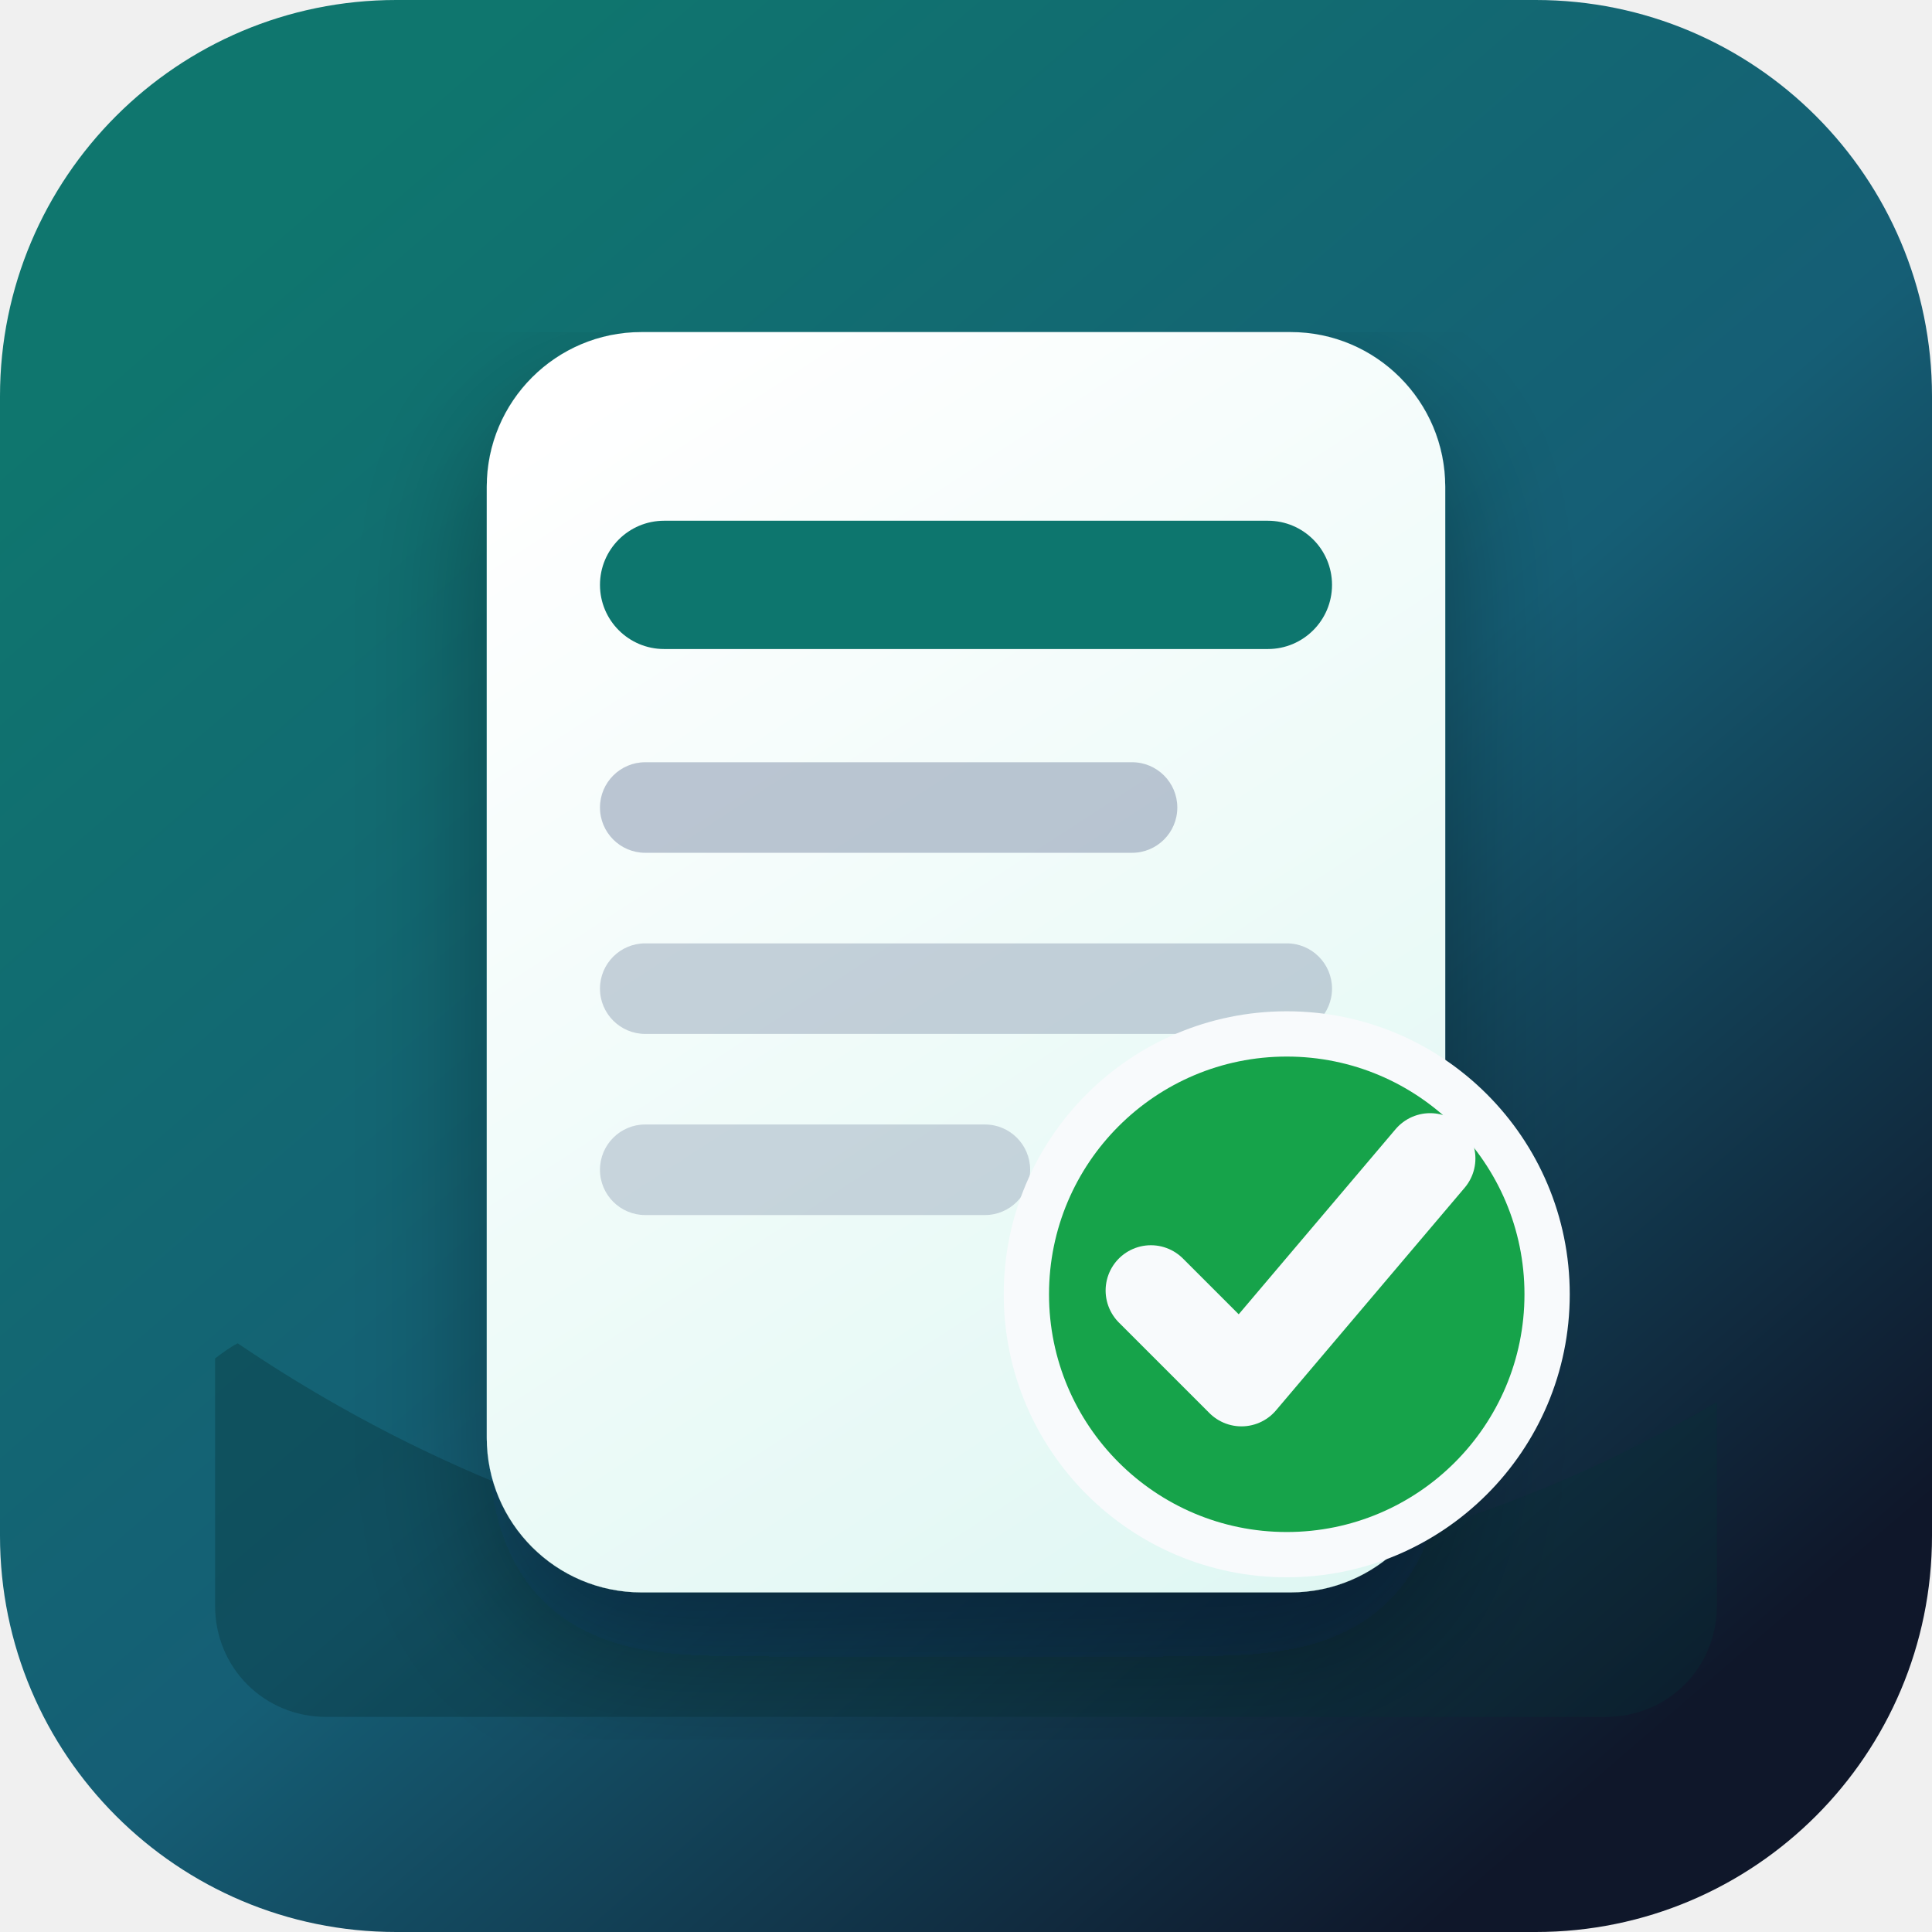
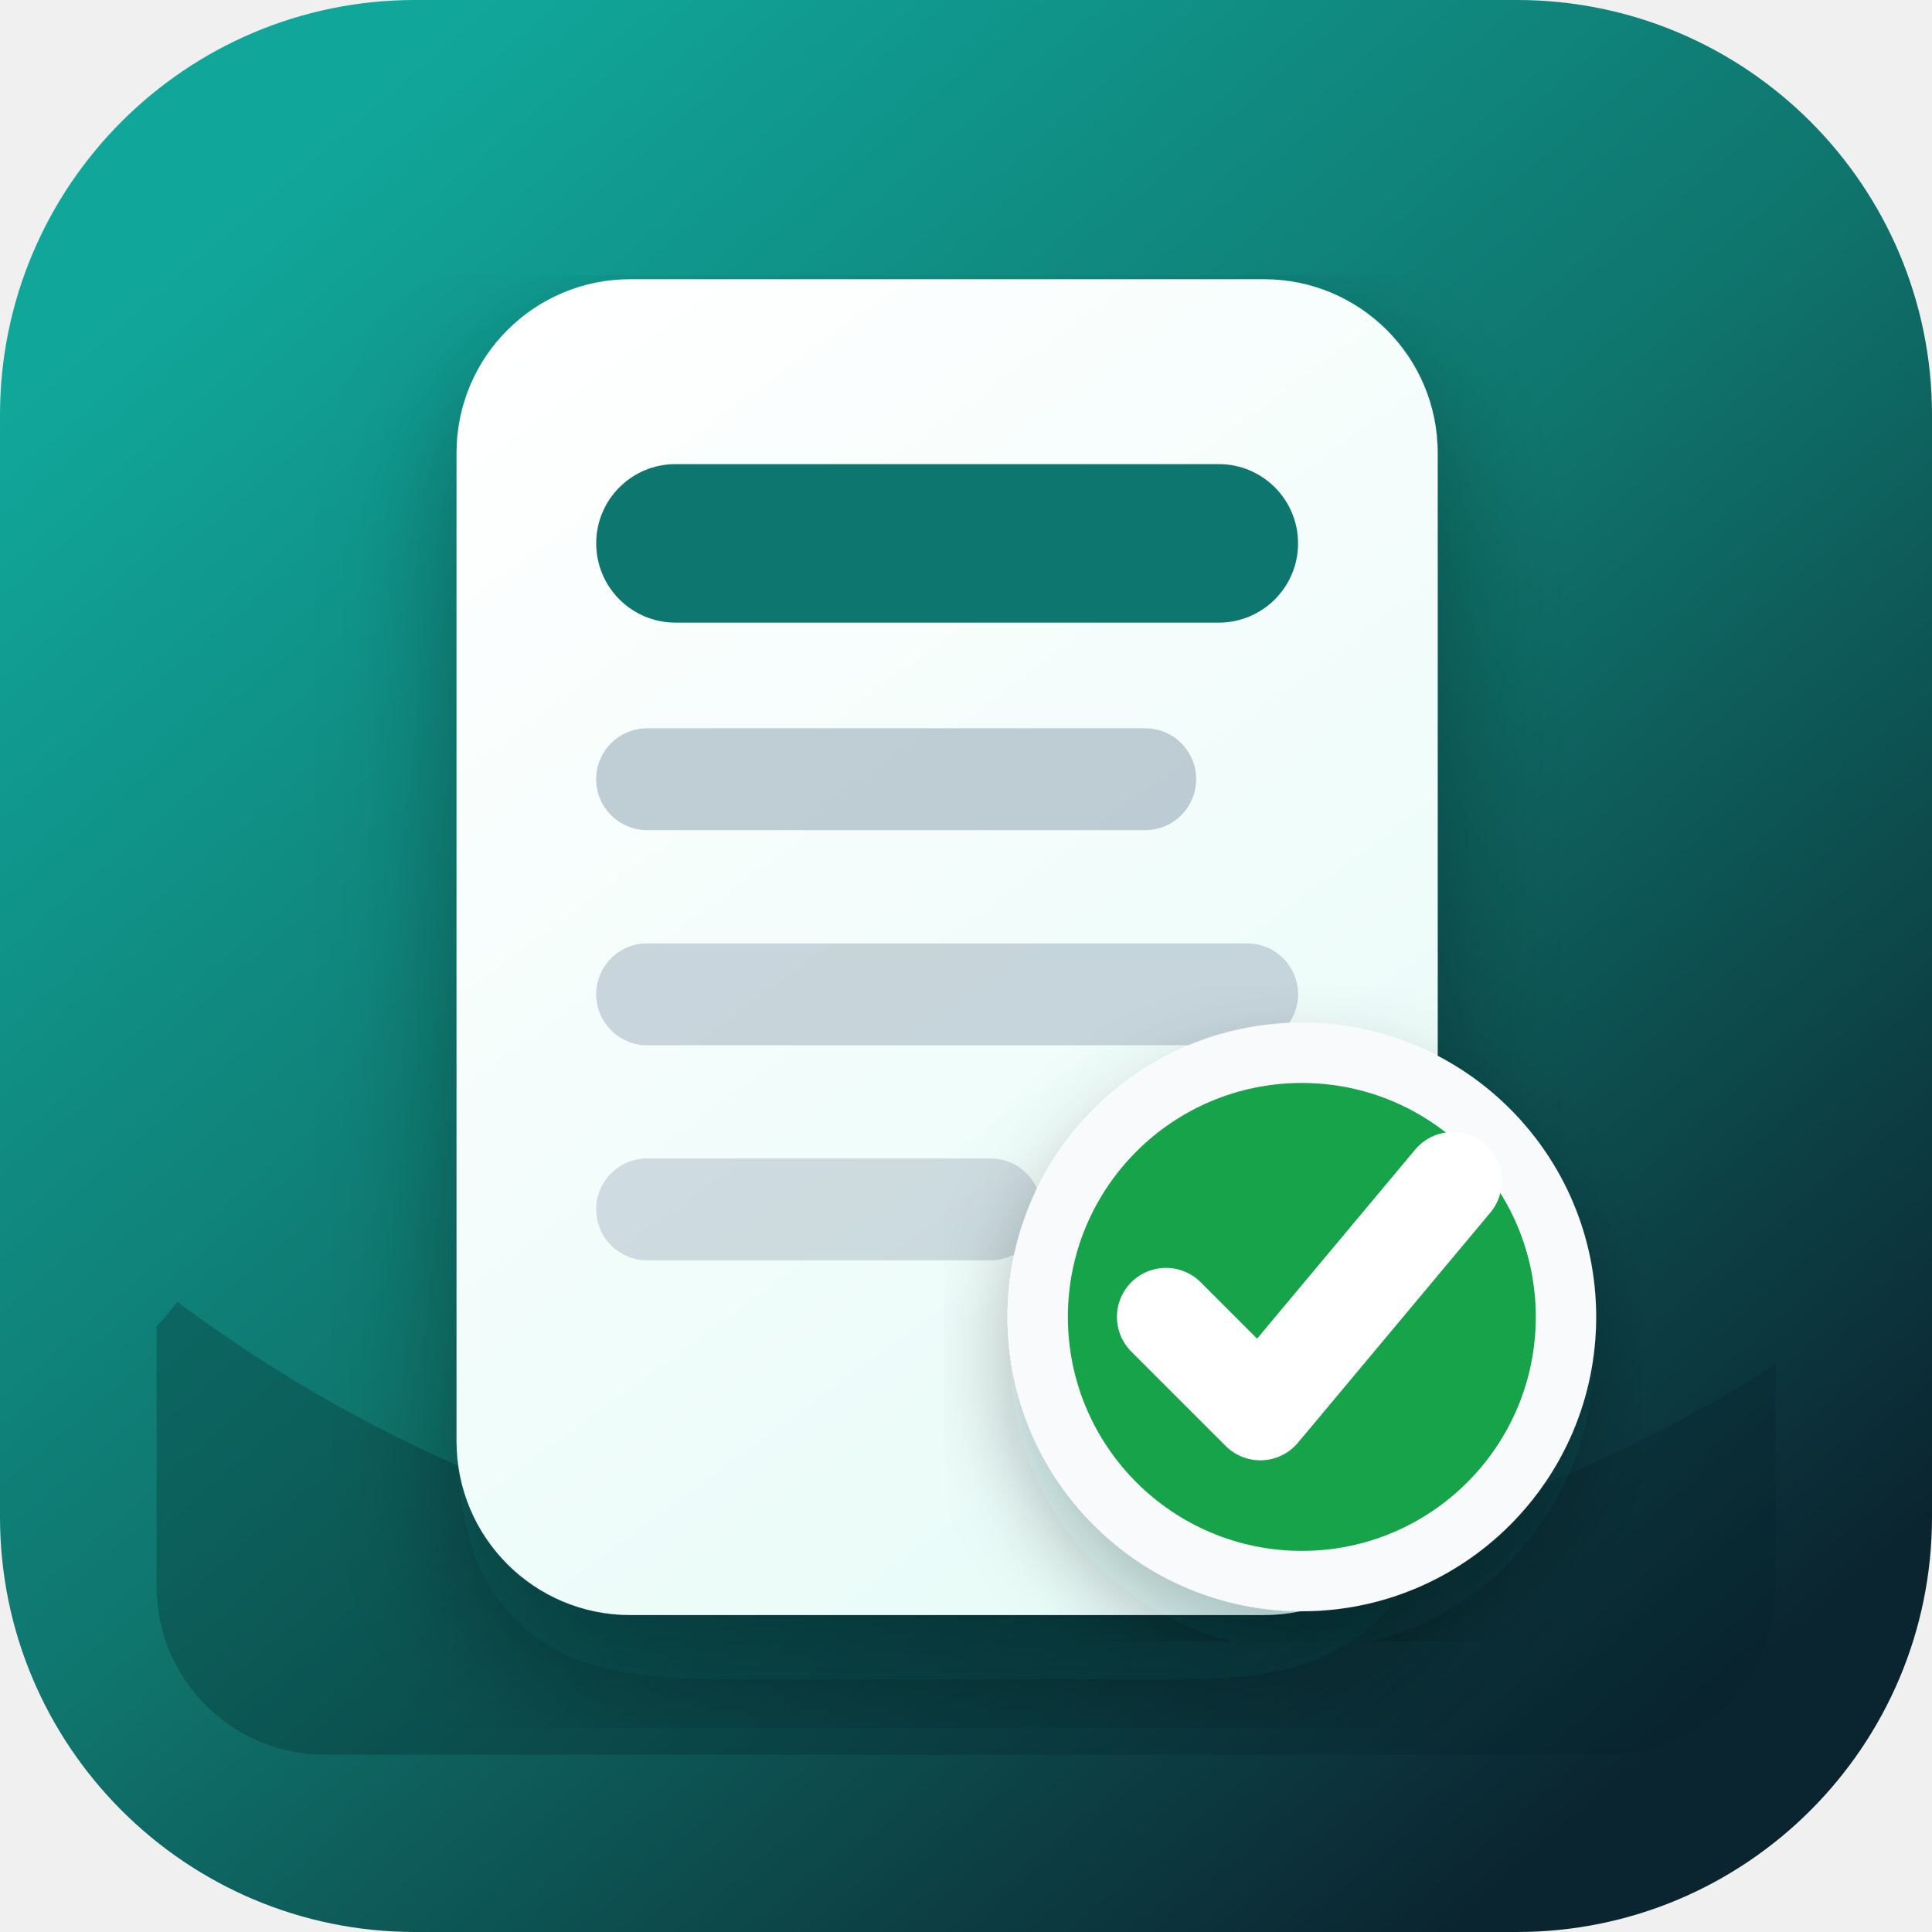
- <svg xmlns="http://www.w3.org/2000/svg" viewBox="0 0 1024 1024" role="img" aria-label="FillPro logo">
+ <svg xmlns="http://www.w3.org/2000/svg" viewBox="0 0 1024 1024" role="img" aria-label="FillPro icon">
  <defs>
-     <linearGradient id="base" x1="156" y1="104" x2="868" y2="928" gradientUnits="userSpaceOnUse">
-       <stop offset="0" stop-color="#0f766e" />
-       <stop offset="0.54" stop-color="#155e75" />
-       <stop offset="1" stop-color="#0f172a" />
+     <linearGradient id="bg" x1="150" y1="92" x2="874" y2="932" gradientUnits="userSpaceOnUse">
+       <stop offset="0" stop-color="#11a69a" />
+       <stop offset="0.48" stop-color="#0f766e" />
+       <stop offset="1" stop-color="#0b2530" />
    </linearGradient>
-     <linearGradient id="sheet" x1="310" y1="214" x2="720" y2="844" gradientUnits="userSpaceOnUse">
+     <linearGradient id="card" x1="268" y1="176" x2="754" y2="840" gradientUnits="userSpaceOnUse">
      <stop offset="0" stop-color="#ffffff" />
-       <stop offset="1" stop-color="#dff7f3" />
+       <stop offset="1" stop-color="#e5fbf7" />
    </linearGradient>
-     <filter id="shadow" x="160" y="142" width="704" height="780" filterUnits="userSpaceOnUse" color-interpolation-filters="sRGB">
-       <feDropShadow dx="0" dy="34" stdDeviation="36" flood-color="#020617" flood-opacity="0.35" />
+     <filter id="cardShadow" x="150" y="112" width="724" height="804" filterUnits="userSpaceOnUse" color-interpolation-filters="sRGB">
+       <feDropShadow dx="0" dy="34" stdDeviation="34" flood-color="#031820" flood-opacity="0.34" />
+     </filter>
+     <filter id="badgeShadow" x="500" y="500" width="370" height="370" filterUnits="userSpaceOnUse" color-interpolation-filters="sRGB">
+       <feDropShadow dx="0" dy="22" stdDeviation="22" flood-color="#031820" flood-opacity="0.28" />
    </filter>
  </defs>
-   <rect width="1024" height="1024" rx="210" fill="url(#base)" />
-   <path d="M126 712C250 796 394 842 546 842c134 0 258-36 364-99v108c0 33-26 59-59 59H173c-33 0-59-26-59-59V720c4-3 8-6 12-8Z" fill="#052e34" opacity="0.34" />
-   <g filter="url(#shadow)">
-     <rect x="258" y="176" width="508" height="668" rx="82" fill="url(#sheet)" />
-     <rect x="318" y="276" width="388" height="68" rx="34" fill="#0f766e" />
-     <rect x="318" y="404" width="306" height="48" rx="24" fill="#94a3b8" opacity="0.62" />
-     <rect x="318" y="500" width="388" height="48" rx="24" fill="#94a3b8" opacity="0.5" />
-     <rect x="318" y="596" width="228" height="48" rx="24" fill="#94a3b8" opacity="0.45" />
+   <rect width="1024" height="1024" rx="220" fill="url(#bg)" />
+   <path d="M94 690c126 94 281 150 448 150 147 0 284-43 399-117v118c0 49-40 89-89 89H172c-49 0-89-40-89-89V703c4-4 7-8 11-13Z" fill="#041f27" opacity="0.28" />
+   <g filter="url(#cardShadow)">
+     <rect x="242" y="148" width="520" height="708" rx="92" fill="url(#card)" />
+     <rect x="316" y="246" width="372" height="84" rx="42" fill="#0f766e" />
+     <rect x="316" y="386" width="318" height="54" rx="27" fill="#9fb0bd" opacity="0.64" />
+     <rect x="316" y="500" width="372" height="54" rx="27" fill="#9fb0bd" opacity="0.52" />
+     <rect x="316" y="614" width="236" height="54" rx="27" fill="#9fb0bd" opacity="0.44" />
  </g>
-   <circle cx="682" cy="686" r="150" fill="#f8fafc" />
-   <circle cx="682" cy="686" r="126" fill="#16a34a" />
-   <path d="M610 684l48 48 100-118" fill="none" stroke="#f8fafc" stroke-width="48" stroke-linecap="round" stroke-linejoin="round" />
+   <g filter="url(#badgeShadow)">
+     <circle cx="690" cy="698" r="156" fill="#f8fafc" />
+     <circle cx="690" cy="698" r="124" fill="#16a34a" />
+     <path d="M618 698l50 50 102-122" fill="none" stroke="#ffffff" stroke-width="52" stroke-linecap="round" stroke-linejoin="round" />
+   </g>
</svg>
